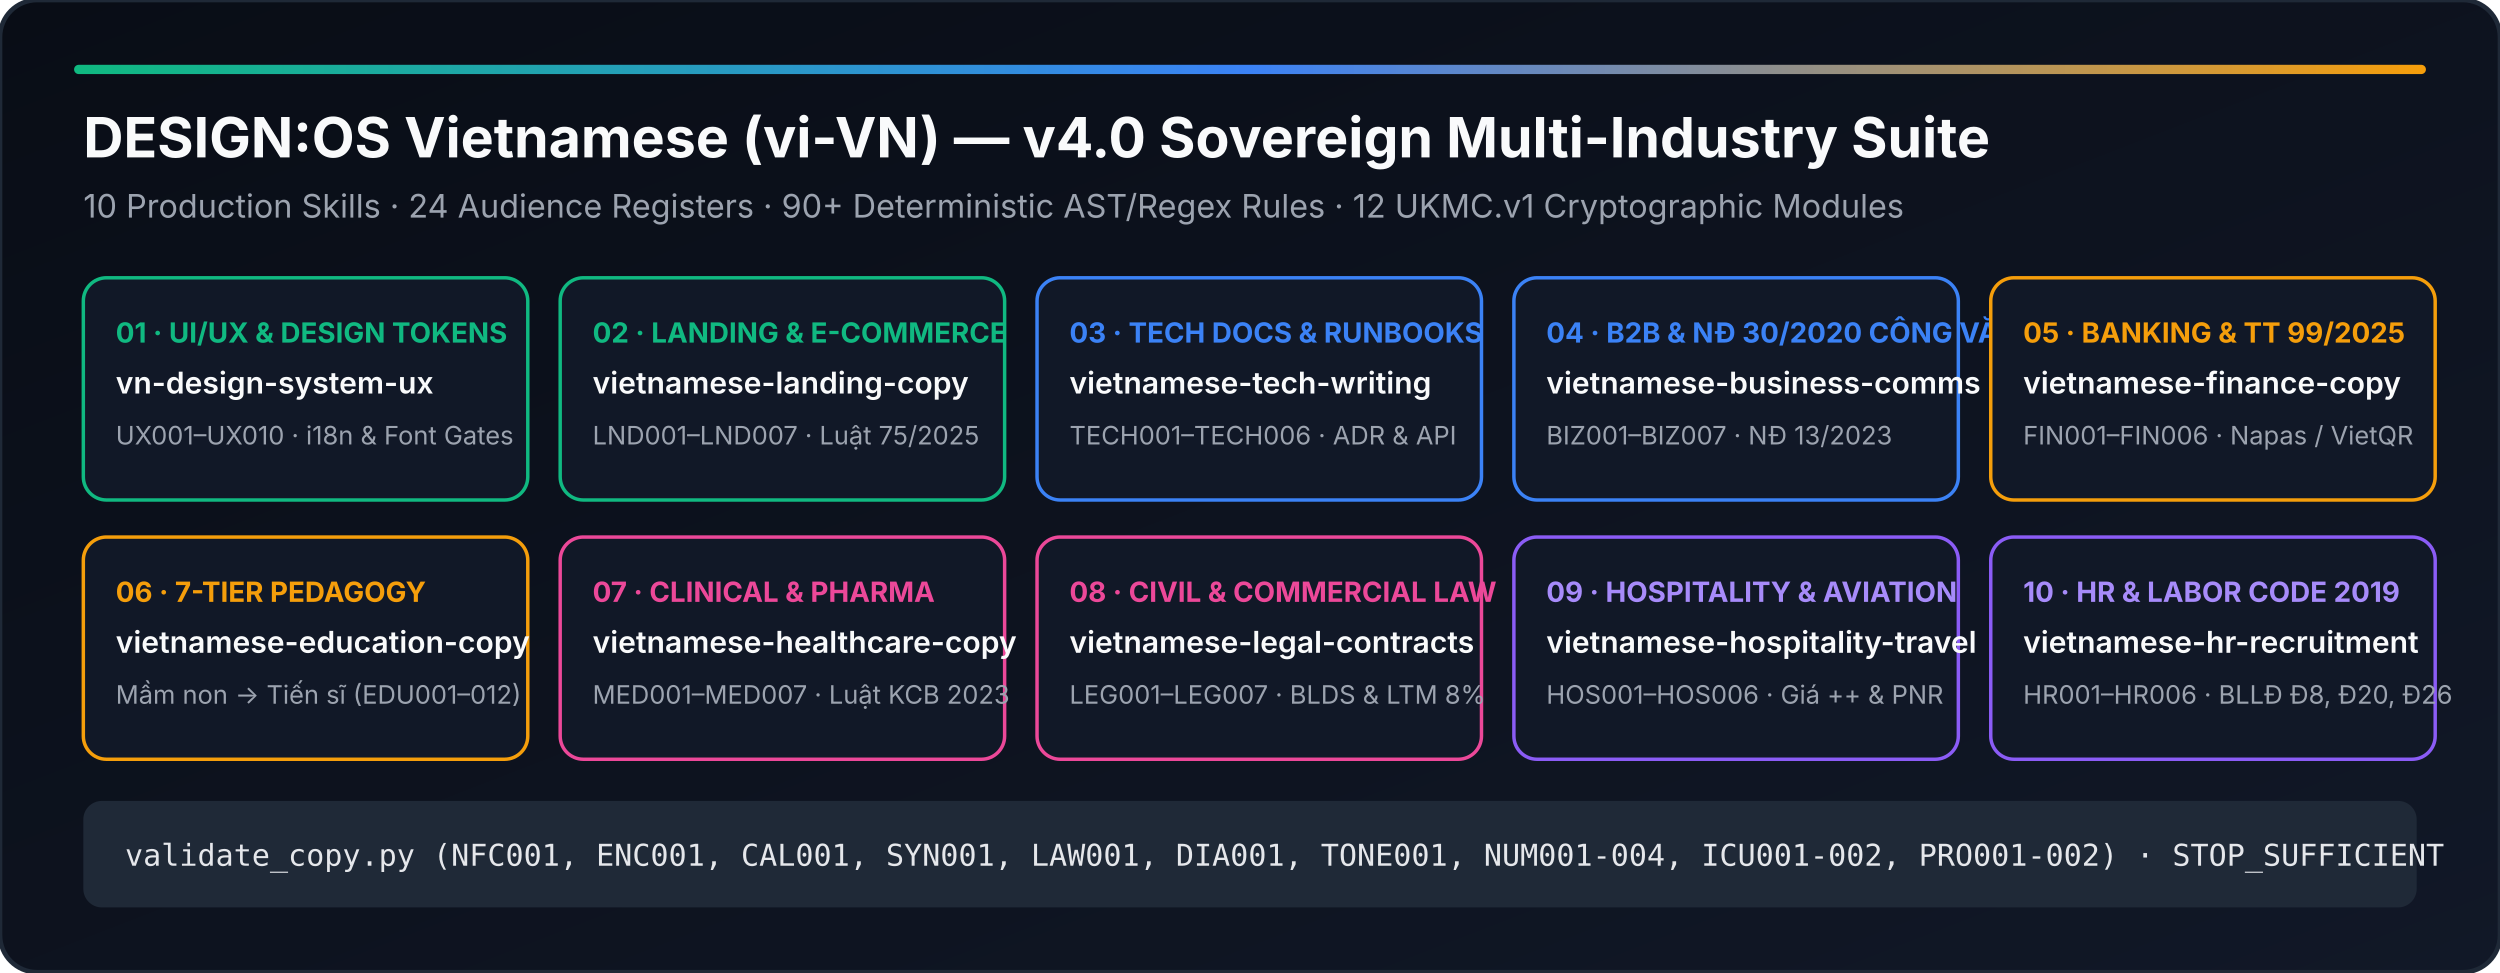
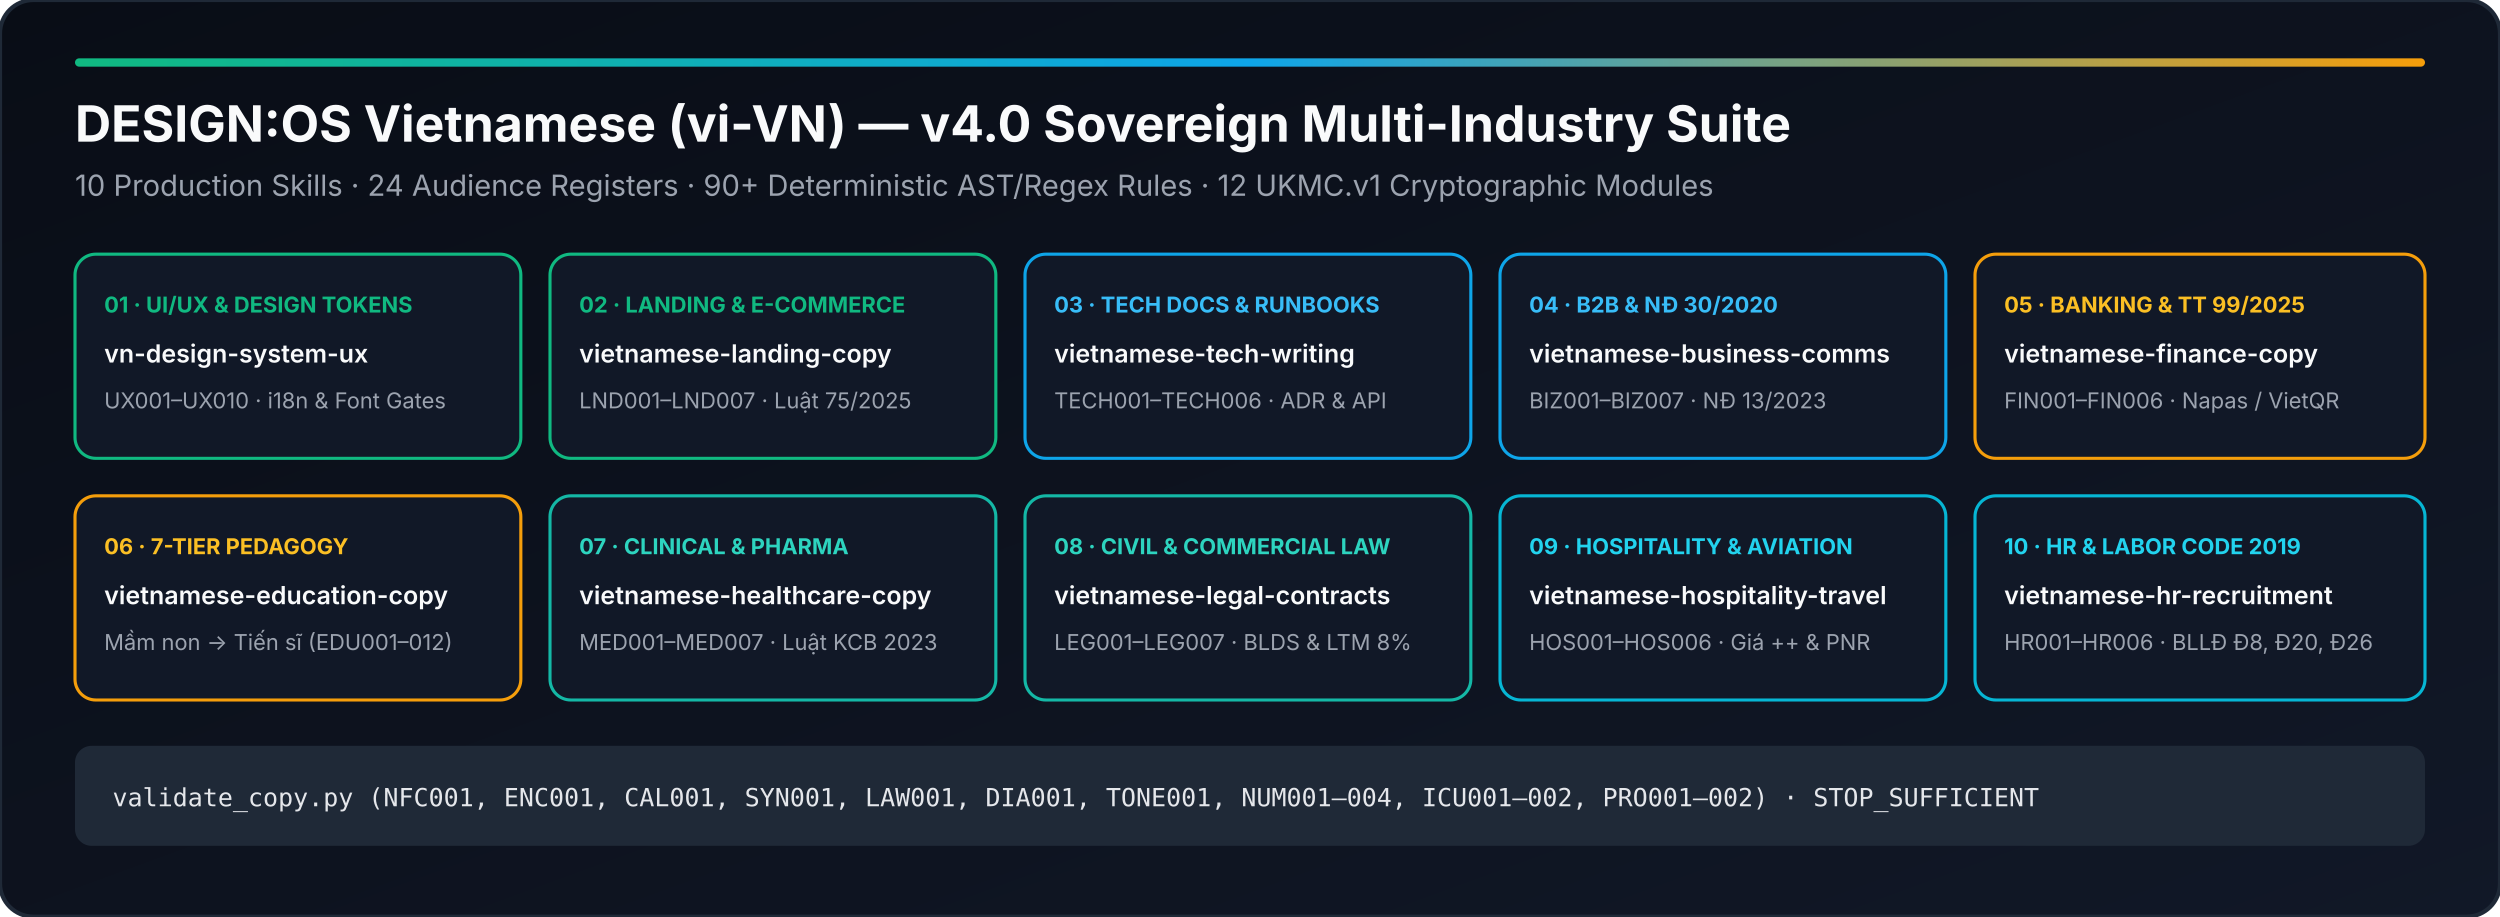
- <svg xmlns="http://www.w3.org/2000/svg" viewBox="0 0 1080 420" width="1080" height="420" role="img" aria-label="DESIGN:OS Vietnamese v4.0 Multi-Industry Architecture">
+ <svg xmlns="http://www.w3.org/2000/svg" viewBox="0 0 1200 440" width="1200" height="440" role="img" aria-label="DESIGN:OS Vietnamese v4.0 Multi-Industry Architecture">
  <defs>
    <linearGradient id="bg" x1="0%" y1="0%" x2="100%" y2="100%">
      <stop offset="0%" stop-color="#090D16" />
      <stop offset="100%" stop-color="#111827" />
    </linearGradient>
    <linearGradient id="accent" x1="0%" y1="0%" x2="100%" y2="0%">
      <stop offset="0%" stop-color="#10B981" />
-       <stop offset="50%" stop-color="#3B82F6" />
+       <stop offset="50%" stop-color="#0EA5E9" />
      <stop offset="100%" stop-color="#F59E0B" />
    </linearGradient>
  </defs>
-   <rect width="1080" height="420" rx="16" fill="url(#bg)" stroke="#1F2937" stroke-width="2" />
-   <rect x="32" y="28" width="1016" height="4" rx="2" fill="url(#accent)" />
+   <rect width="1200" height="440" rx="16" fill="url(#bg)" stroke="#1F2937" stroke-width="2" />
+   <rect x="36" y="28" width="1128" height="4" rx="2" fill="url(#accent)" />
  <text x="36" y="68" fill="#F9FAFB" font-family="Inter, -apple-system, BlinkMacSystemFont, sans-serif" font-size="24" font-weight="700">DESIGN:OS Vietnamese (vi-VN) — v4.0 Sovereign Multi-Industry Suite</text>
  <text x="36" y="94" fill="#9CA3AF" font-family="Inter, -apple-system, BlinkMacSystemFont, sans-serif" font-size="14">10 Production Skills · 24 Audience Registers · 90+ Deterministic AST/Regex Rules · 12 UKMC.v1 Cryptographic Modules</text>
-   <g transform="translate(36, 120)" font-family="Inter, -apple-system, BlinkMacSystemFont, sans-serif">
-     <rect x="0" y="0" width="192" height="96" rx="10" fill="#111827" stroke="#10B981" stroke-width="1.5" />
-     <text x="14" y="28" fill="#10B981" font-size="12" font-weight="700">01 · UI/UX &amp; DESIGN TOKENS</text>
-     <text x="14" y="50" fill="#F9FAFB" font-size="13" font-weight="600">vn-design-system-ux</text>
-     <text x="14" y="72" fill="#9CA3AF" font-size="11">UX001–UX010 · i18n &amp; Font Gates</text>
-     <rect x="206" y="0" width="192" height="96" rx="10" fill="#111827" stroke="#10B981" stroke-width="1.5" />
-     <text x="220" y="28" fill="#10B981" font-size="12" font-weight="700">02 · LANDING &amp; E-COMMERCE</text>
-     <text x="220" y="50" fill="#F9FAFB" font-size="13" font-weight="600">vietnamese-landing-copy</text>
-     <text x="220" y="72" fill="#9CA3AF" font-size="11">LND001–LND007 · Luật 75/2025</text>
-     <rect x="412" y="0" width="192" height="96" rx="10" fill="#111827" stroke="#3B82F6" stroke-width="1.5" />
-     <text x="426" y="28" fill="#3B82F6" font-size="12" font-weight="700">03 · TECH DOCS &amp; RUNBOOKS</text>
-     <text x="426" y="50" fill="#F9FAFB" font-size="13" font-weight="600">vietnamese-tech-writing</text>
-     <text x="426" y="72" fill="#9CA3AF" font-size="11">TECH001–TECH006 · ADR &amp; API</text>
-     <rect x="618" y="0" width="192" height="96" rx="10" fill="#111827" stroke="#3B82F6" stroke-width="1.5" />
-     <text x="632" y="28" fill="#3B82F6" font-size="12" font-weight="700">04 · B2B &amp; NĐ 30/2020 CÔNG VĂN</text>
-     <text x="632" y="50" fill="#F9FAFB" font-size="13" font-weight="600">vietnamese-business-comms</text>
-     <text x="632" y="72" fill="#9CA3AF" font-size="11">BIZ001–BIZ007 · NĐ 13/2023</text>
-     <rect x="824" y="0" width="192" height="96" rx="10" fill="#111827" stroke="#F59E0B" stroke-width="1.5" />
-     <text x="838" y="28" fill="#F59E0B" font-size="12" font-weight="700">05 · BANKING &amp; TT 99/2025</text>
-     <text x="838" y="50" fill="#F9FAFB" font-size="13" font-weight="600">vietnamese-finance-copy</text>
-     <text x="838" y="72" fill="#9CA3AF" font-size="11">FIN001–FIN006 · Napas / VietQR</text>
+   <g transform="translate(36, 122)" font-family="Inter, -apple-system, BlinkMacSystemFont, sans-serif">
+     <rect x="0" y="0" width="214" height="98" rx="10" fill="#111827" stroke="#10B981" stroke-width="1.5" />
+     <text x="14" y="28" fill="#10B981" font-size="10.5" font-weight="700">01 · UI/UX &amp; DESIGN TOKENS</text>
+     <text x="14" y="52" fill="#F9FAFB" font-size="12" font-weight="600">vn-design-system-ux</text>
+     <text x="14" y="74" fill="#9CA3AF" font-size="10.5">UX001–UX010 · i18n &amp; Font Gates</text>
+     <rect x="228" y="0" width="214" height="98" rx="10" fill="#111827" stroke="#10B981" stroke-width="1.5" />
+     <text x="242" y="28" fill="#10B981" font-size="10.5" font-weight="700">02 · LANDING &amp; E-COMMERCE</text>
+     <text x="242" y="52" fill="#F9FAFB" font-size="12" font-weight="600">vietnamese-landing-copy</text>
+     <text x="242" y="74" fill="#9CA3AF" font-size="10.5">LND001–LND007 · Luật 75/2025</text>
+     <rect x="456" y="0" width="214" height="98" rx="10" fill="#111827" stroke="#0EA5E9" stroke-width="1.5" />
+     <text x="470" y="28" fill="#38BDF8" font-size="10.5" font-weight="700">03 · TECH DOCS &amp; RUNBOOKS</text>
+     <text x="470" y="52" fill="#F9FAFB" font-size="12" font-weight="600">vietnamese-tech-writing</text>
+     <text x="470" y="74" fill="#9CA3AF" font-size="10.5">TECH001–TECH006 · ADR &amp; API</text>
+     <rect x="684" y="0" width="214" height="98" rx="10" fill="#111827" stroke="#0EA5E9" stroke-width="1.5" />
+     <text x="698" y="28" fill="#38BDF8" font-size="10.5" font-weight="700">04 · B2B &amp; NĐ 30/2020</text>
+     <text x="698" y="52" fill="#F9FAFB" font-size="12" font-weight="600">vietnamese-business-comms</text>
+     <text x="698" y="74" fill="#9CA3AF" font-size="10.5">BIZ001–BIZ007 · NĐ 13/2023</text>
+     <rect x="912" y="0" width="216" height="98" rx="10" fill="#111827" stroke="#F59E0B" stroke-width="1.5" />
+     <text x="926" y="28" fill="#FBBF24" font-size="10.5" font-weight="700">05 · BANKING &amp; TT 99/2025</text>
+     <text x="926" y="52" fill="#F9FAFB" font-size="12" font-weight="600">vietnamese-finance-copy</text>
+     <text x="926" y="74" fill="#9CA3AF" font-size="10.5">FIN001–FIN006 · Napas / VietQR</text>
  </g>
-   <g transform="translate(36, 232)" font-family="Inter, -apple-system, BlinkMacSystemFont, sans-serif">
-     <rect x="0" y="0" width="192" height="96" rx="10" fill="#111827" stroke="#F59E0B" stroke-width="1.5" />
-     <text x="14" y="28" fill="#F59E0B" font-size="12" font-weight="700">06 · 7-TIER PEDAGOGY</text>
-     <text x="14" y="50" fill="#F9FAFB" font-size="13" font-weight="600">vietnamese-education-copy</text>
-     <text x="14" y="72" fill="#9CA3AF" font-size="11">Mầm non → Tiến sĩ (EDU001–012)</text>
-     <rect x="206" y="0" width="192" height="96" rx="10" fill="#111827" stroke="#EC4899" stroke-width="1.5" />
-     <text x="220" y="28" fill="#EC4899" font-size="12" font-weight="700">07 · CLINICAL &amp; PHARMA</text>
-     <text x="220" y="50" fill="#F9FAFB" font-size="13" font-weight="600">vietnamese-healthcare-copy</text>
-     <text x="220" y="72" fill="#9CA3AF" font-size="11">MED001–MED007 · Luật KCB 2023</text>
-     <rect x="412" y="0" width="192" height="96" rx="10" fill="#111827" stroke="#EC4899" stroke-width="1.5" />
-     <text x="426" y="28" fill="#EC4899" font-size="12" font-weight="700">08 · CIVIL &amp; COMMERCIAL LAW</text>
-     <text x="426" y="50" fill="#F9FAFB" font-size="13" font-weight="600">vietnamese-legal-contracts</text>
-     <text x="426" y="72" fill="#9CA3AF" font-size="11">LEG001–LEG007 · BLDS &amp; LTM 8%</text>
-     <rect x="618" y="0" width="192" height="96" rx="10" fill="#111827" stroke="#8B5CF6" stroke-width="1.5" />
-     <text x="632" y="28" fill="#A78BFA" font-size="12" font-weight="700">09 · HOSPITALITY &amp; AVIATION</text>
-     <text x="632" y="50" fill="#F9FAFB" font-size="13" font-weight="600">vietnamese-hospitality-travel</text>
-     <text x="632" y="72" fill="#9CA3AF" font-size="11">HOS001–HOS006 · Giá ++ &amp; PNR</text>
-     <rect x="824" y="0" width="192" height="96" rx="10" fill="#111827" stroke="#8B5CF6" stroke-width="1.5" />
-     <text x="838" y="28" fill="#A78BFA" font-size="12" font-weight="700">10 · HR &amp; LABOR CODE 2019</text>
-     <text x="838" y="50" fill="#F9FAFB" font-size="13" font-weight="600">vietnamese-hr-recruitment</text>
-     <text x="838" y="72" fill="#9CA3AF" font-size="11">HR001–HR006 · BLLĐ Đ8, Đ20, Đ26</text>
+   <g transform="translate(36, 238)" font-family="Inter, -apple-system, BlinkMacSystemFont, sans-serif">
+     <rect x="0" y="0" width="214" height="98" rx="10" fill="#111827" stroke="#F59E0B" stroke-width="1.5" />
+     <text x="14" y="28" fill="#FBBF24" font-size="10.5" font-weight="700">06 · 7-TIER PEDAGOGY</text>
+     <text x="14" y="52" fill="#F9FAFB" font-size="12" font-weight="600">vietnamese-education-copy</text>
+     <text x="14" y="74" fill="#9CA3AF" font-size="10.5">Mầm non → Tiến sĩ (EDU001–012)</text>
+     <rect x="228" y="0" width="214" height="98" rx="10" fill="#111827" stroke="#14B8A6" stroke-width="1.5" />
+     <text x="242" y="28" fill="#2DD4BF" font-size="10.5" font-weight="700">07 · CLINICAL &amp; PHARMA</text>
+     <text x="242" y="52" fill="#F9FAFB" font-size="12" font-weight="600">vietnamese-healthcare-copy</text>
+     <text x="242" y="74" fill="#9CA3AF" font-size="10.5">MED001–MED007 · Luật KCB 2023</text>
+     <rect x="456" y="0" width="214" height="98" rx="10" fill="#111827" stroke="#14B8A6" stroke-width="1.5" />
+     <text x="470" y="28" fill="#2DD4BF" font-size="10.5" font-weight="700">08 · CIVIL &amp; COMMERCIAL LAW</text>
+     <text x="470" y="52" fill="#F9FAFB" font-size="12" font-weight="600">vietnamese-legal-contracts</text>
+     <text x="470" y="74" fill="#9CA3AF" font-size="10.5">LEG001–LEG007 · BLDS &amp; LTM 8%</text>
+     <rect x="684" y="0" width="214" height="98" rx="10" fill="#111827" stroke="#06B6D4" stroke-width="1.5" />
+     <text x="698" y="28" fill="#22D3EE" font-size="10.5" font-weight="700">09 · HOSPITALITY &amp; AVIATION</text>
+     <text x="698" y="52" fill="#F9FAFB" font-size="12" font-weight="600">vietnamese-hospitality-travel</text>
+     <text x="698" y="74" fill="#9CA3AF" font-size="10.5">HOS001–HOS006 · Giá ++ &amp; PNR</text>
+     <rect x="912" y="0" width="216" height="98" rx="10" fill="#111827" stroke="#06B6D4" stroke-width="1.5" />
+     <text x="926" y="28" fill="#22D3EE" font-size="10.5" font-weight="700">10 · HR &amp; LABOR CODE 2019</text>
+     <text x="926" y="52" fill="#F9FAFB" font-size="12" font-weight="600">vietnamese-hr-recruitment</text>
+     <text x="926" y="74" fill="#9CA3AF" font-size="10.5">HR001–HR006 · BLLĐ Đ8, Đ20, Đ26</text>
  </g>
-   <rect x="36" y="346" width="1008" height="46" rx="8" fill="#1F2937" />
-   <text x="54" y="374" fill="#E5E7EB" font-family="JetBrains Mono, monospace" font-size="13">validate_copy.py (NFC001, ENC001, CAL001, SYN001, LAW001, DIA001, TONE001, NUM001-004, ICU001-002, PRO001-002) · STOP_SUFFICIENT</text>
+   <rect x="36" y="358" width="1128" height="48" rx="8" fill="#1F2937" />
+   <text x="54" y="387" fill="#E5E7EB" font-family="JetBrains Mono, monospace" font-size="12">validate_copy.py (NFC001, ENC001, CAL001, SYN001, LAW001, DIA001, TONE001, NUM001–004, ICU001–002, PRO001–002) · STOP_SUFFICIENT</text>
</svg>
